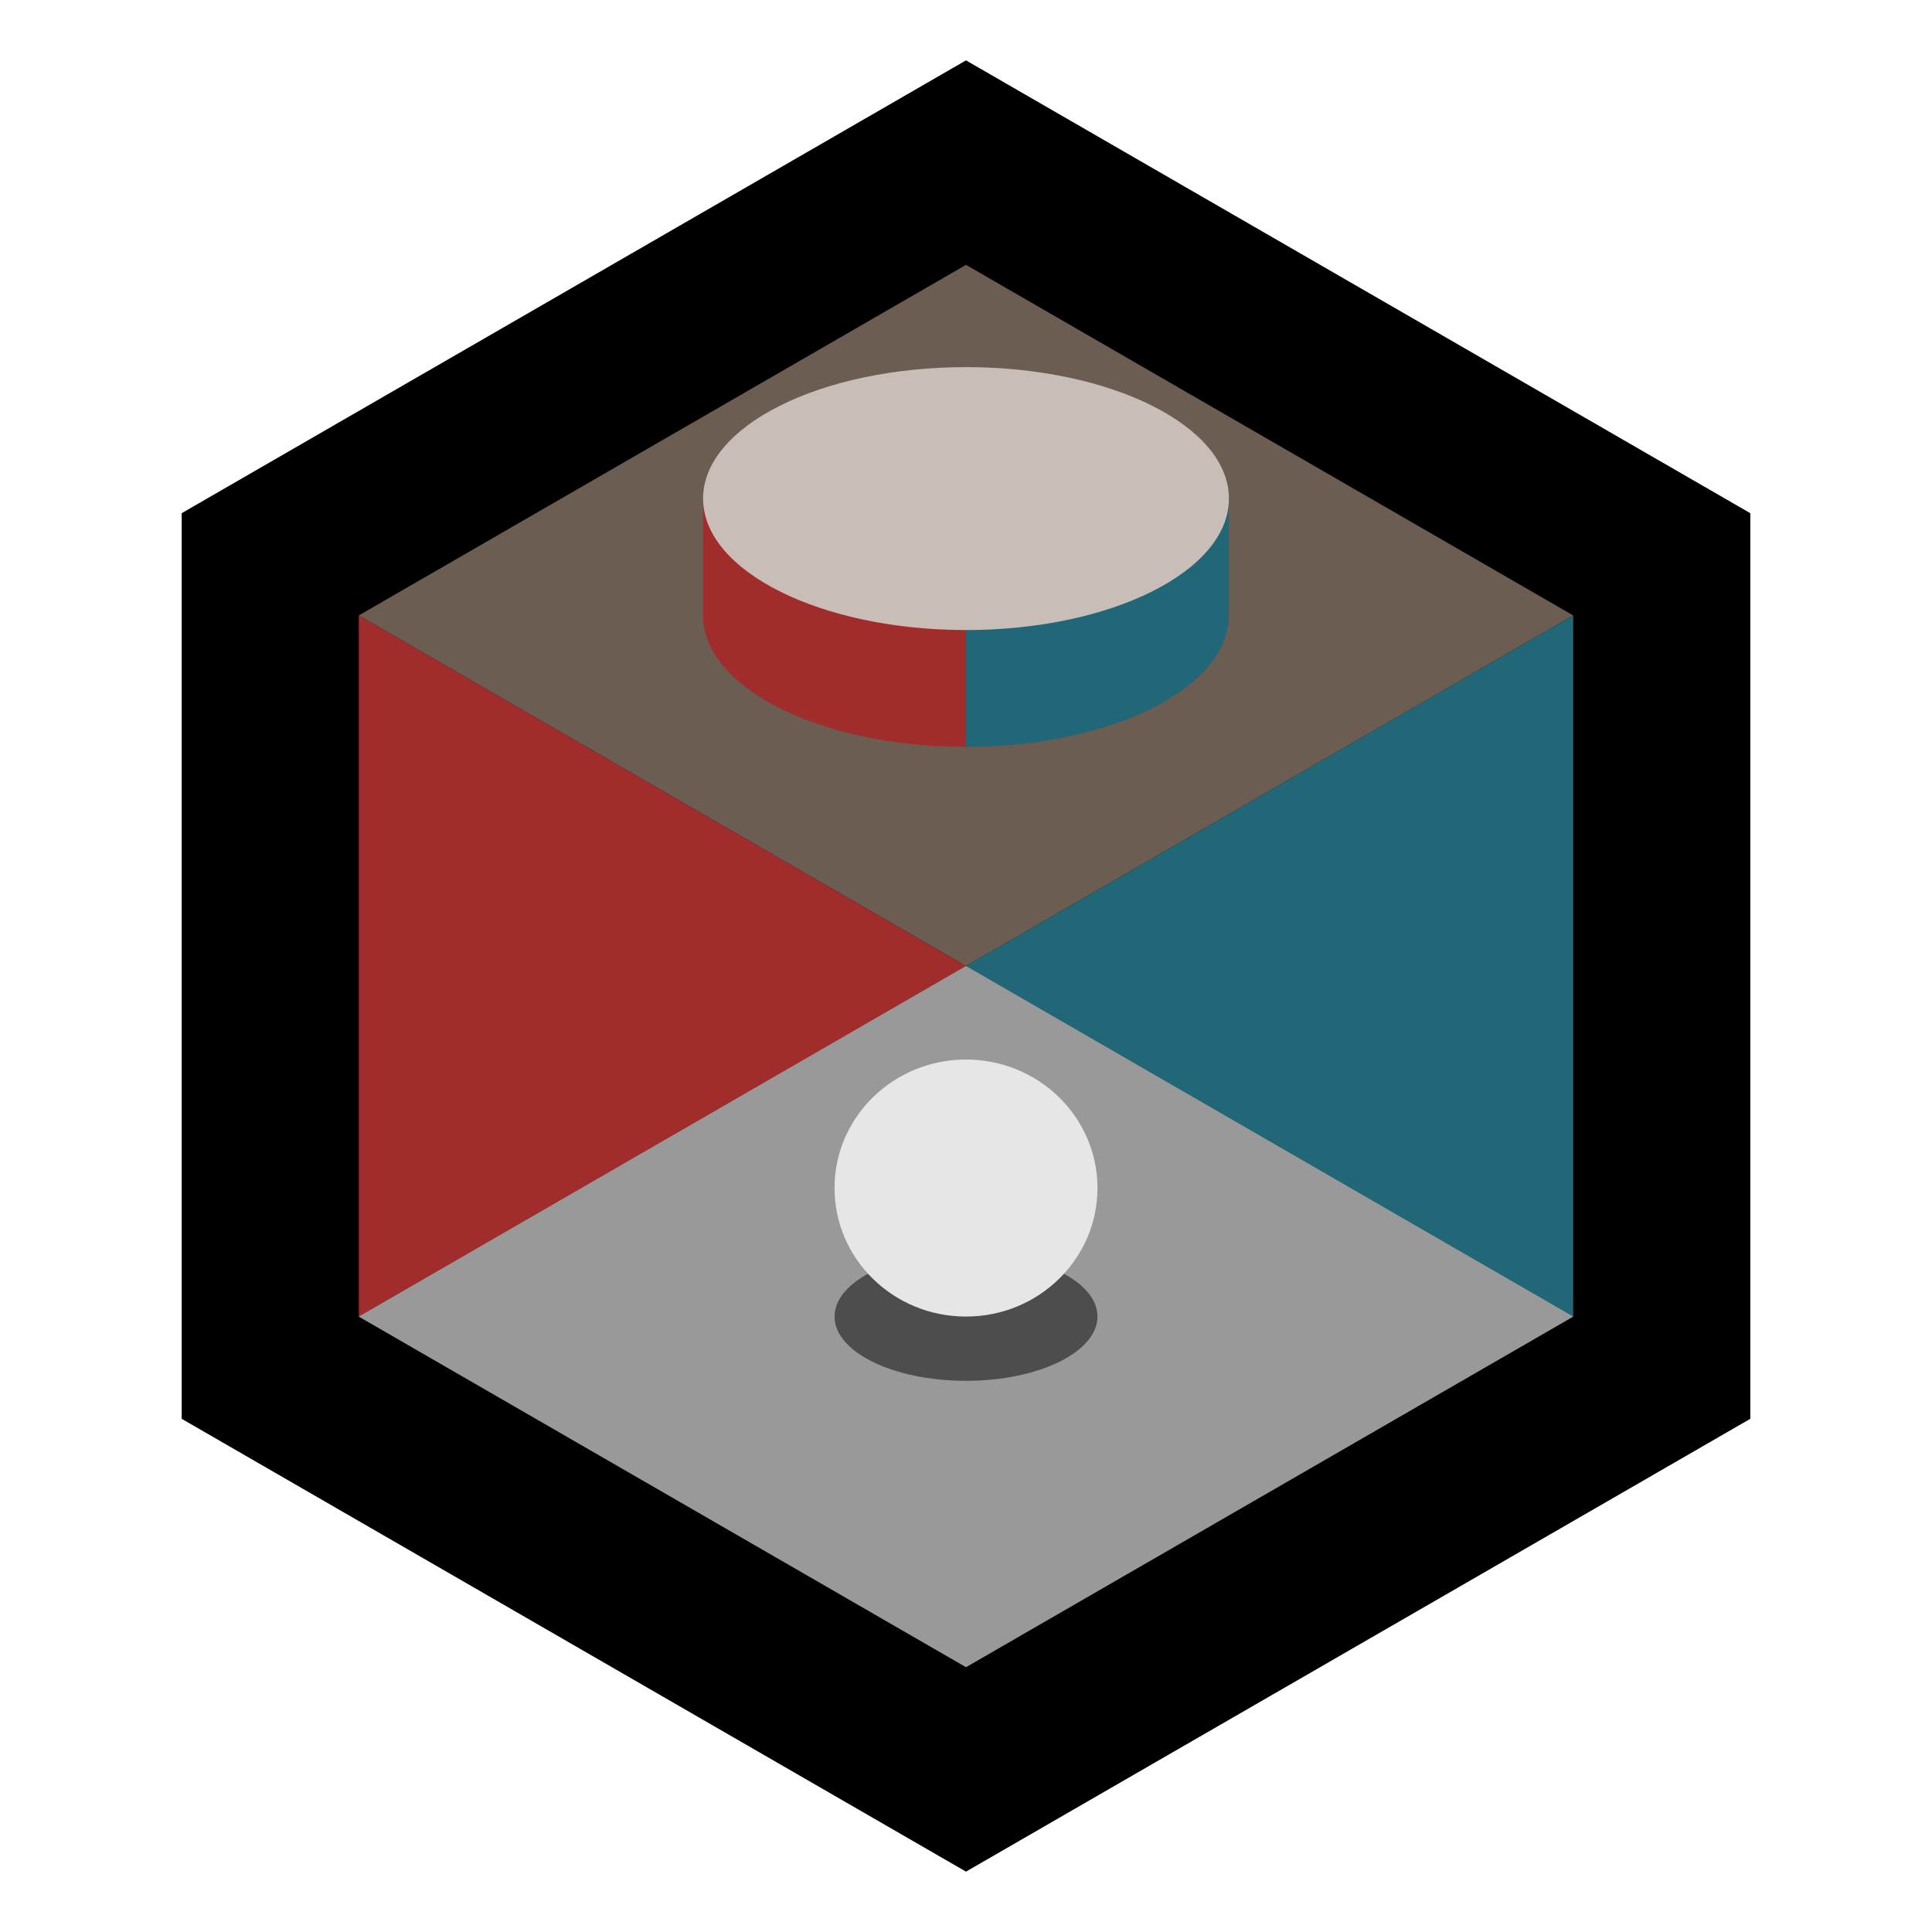
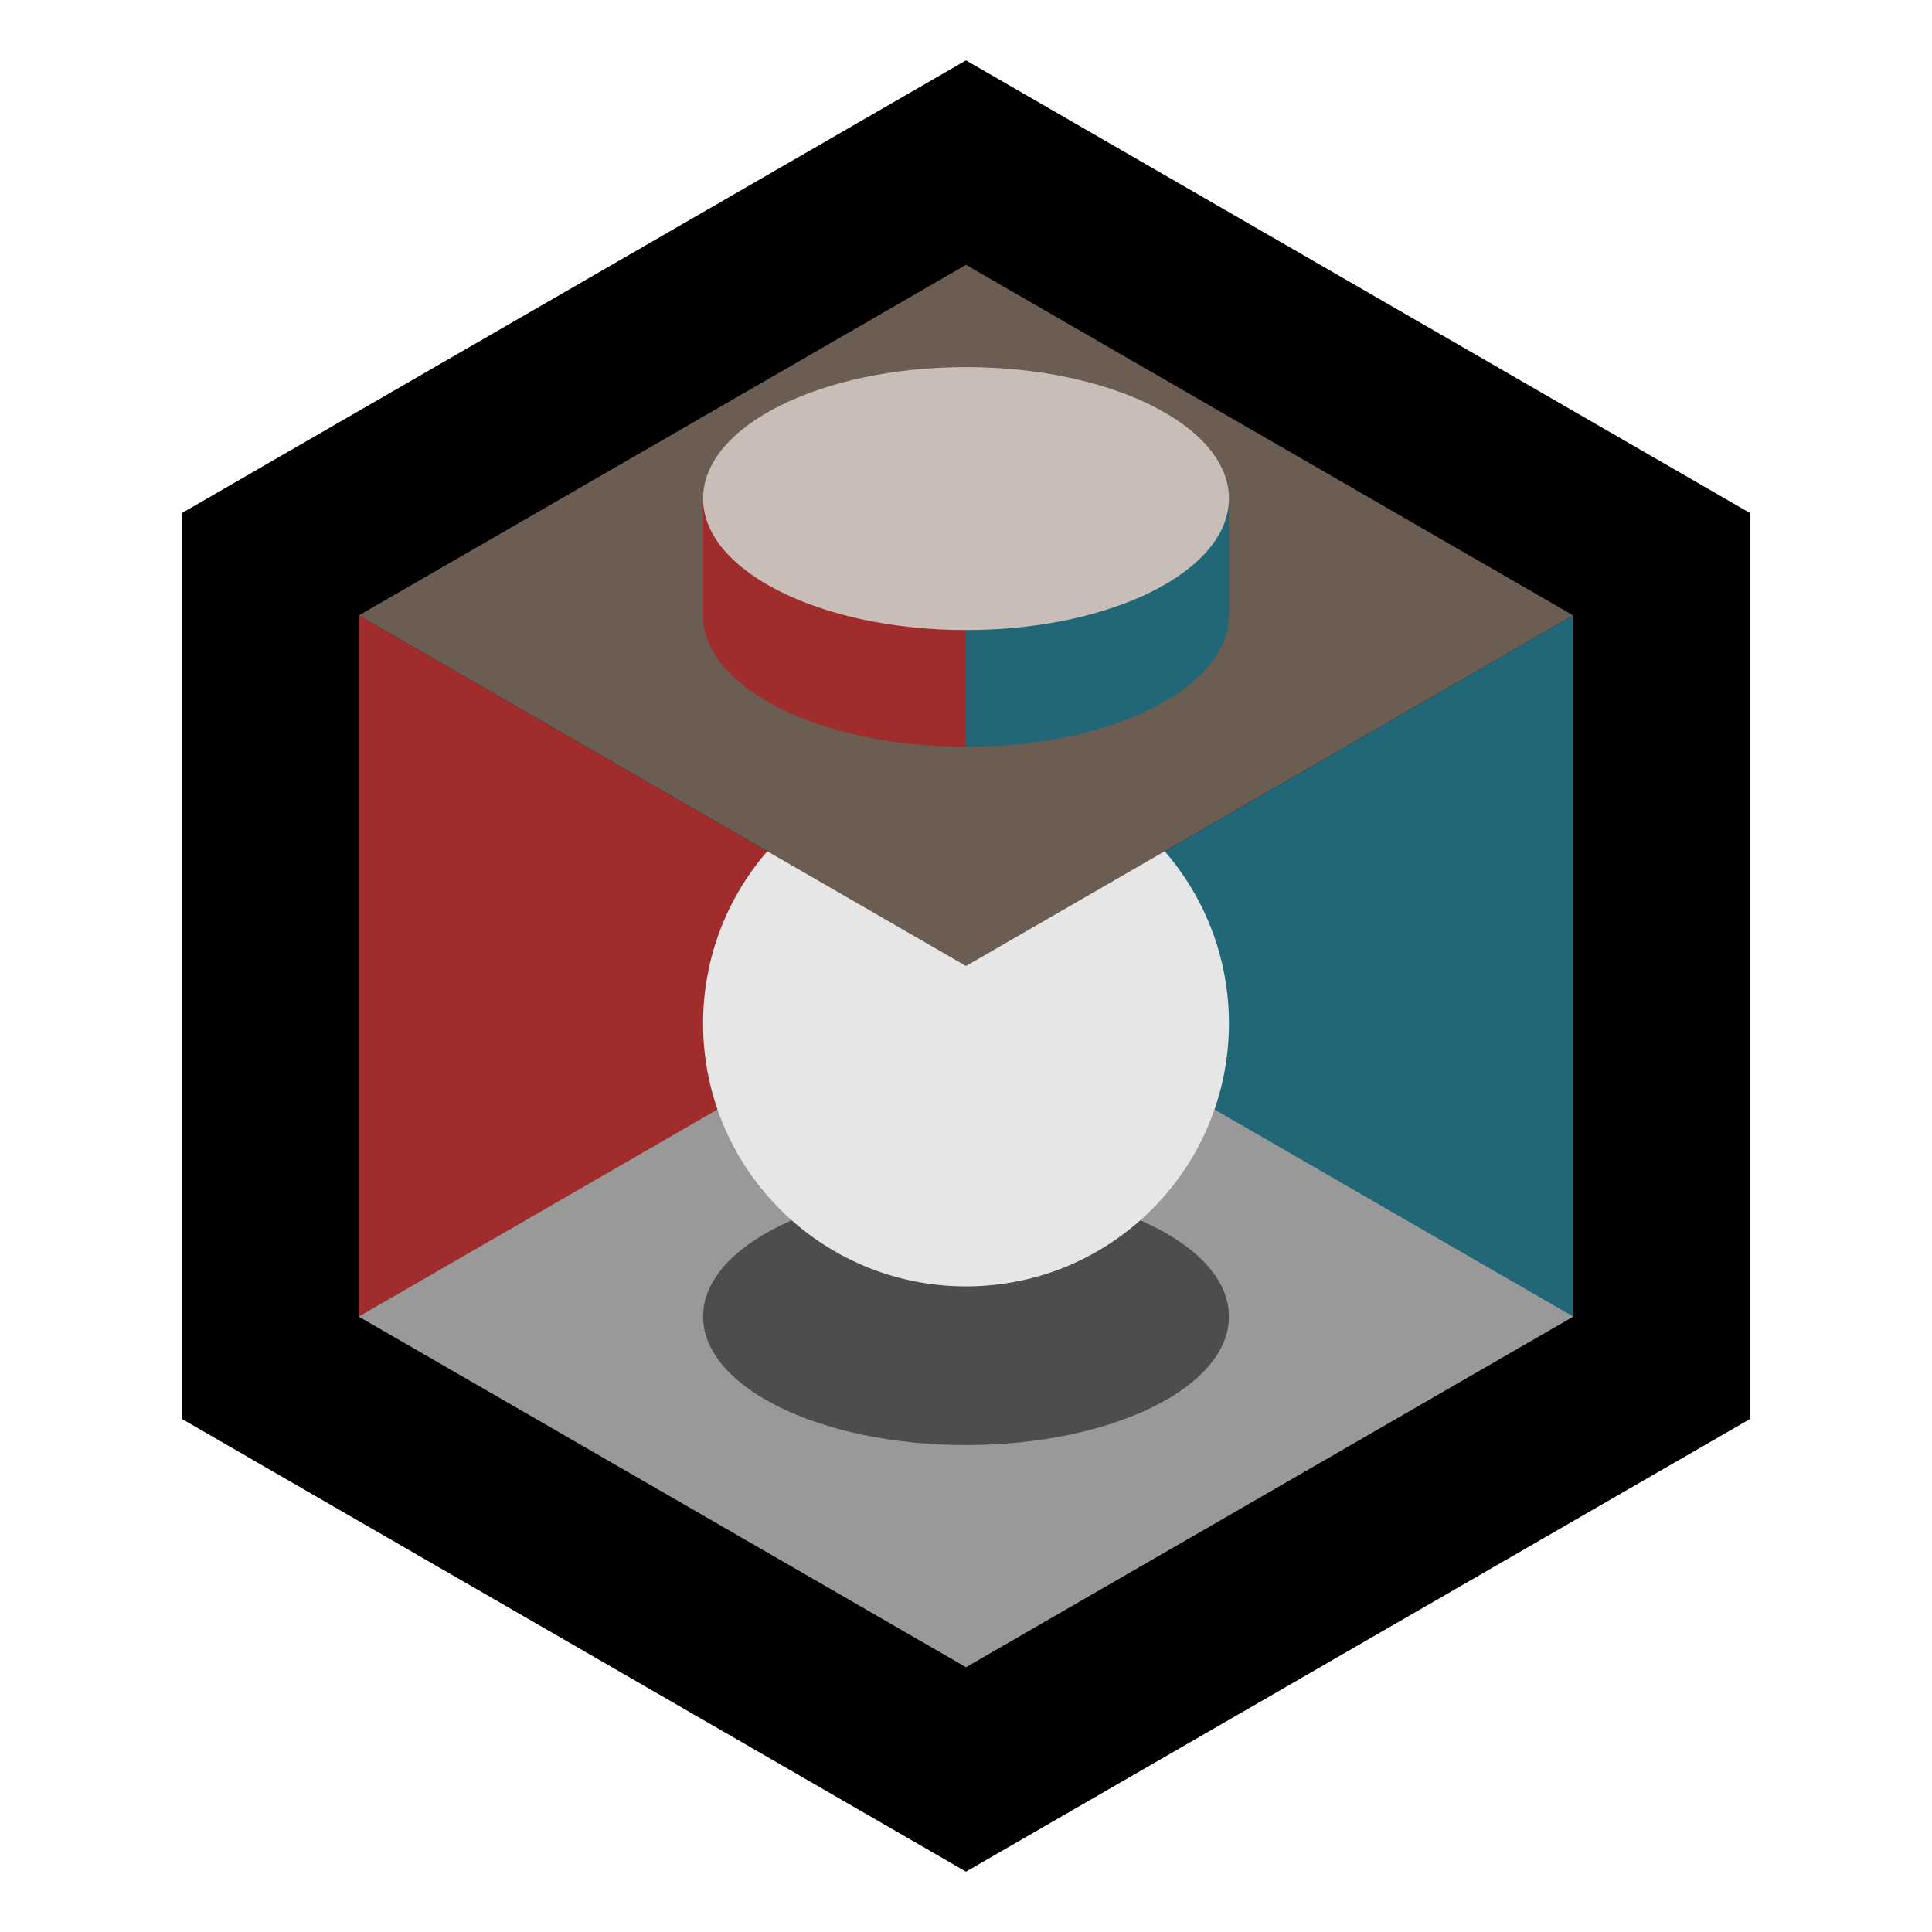
<svg xmlns="http://www.w3.org/2000/svg" width="1024" height="1024" viewBox="0 0 270.933 270.933" version="1.1" id="svg8">
  <defs id="defs2" />
  <g id="layer1" transform="translate(0,-161.5333)">
-     <g id="g2">
-       <path style="fill:#000000;fill-opacity:1;stroke-width:0.265" id="path3822" d="m 67.733,163.65 56.826,32.808 0,65.617 -56.826,32.808 -56.826,-32.808 2e-6,-65.617 z" transform="matrix(1.935484,0,0,1.935484,4.369903,-146.7419)" />
-       <path style="fill:#216778;fill-opacity:1;stroke-width:0.396" d="m 220.617,247.839 -85.15,49.161 v 98.323 l 85.15,-49.161 z" id="path3834" />
-       <path style="fill:#a02c2c;fill-opacity:1;stroke-width:0.396" d="M 135.467,297 50.317,247.839 v 98.323 l 85.15,49.161 z" id="path3837" />
-       <path style="fill:#999999;fill-opacity:1;stroke-width:0.396" d="m 135.467,297 -85.15,49.161 85.15,49.161 85.15,-49.161 z" id="path3824" />
-       <ellipse style="fill:#4d4d4d;stroke-width:1.372;stroke-linecap:round;stroke-linejoin:round" id="ellipse2" cx="135.467" cy="346.161" rx="18.435" ry="9.011" />
-       <ellipse style="fill:#e6e6e6;stroke-width:1.94;stroke-linecap:round;stroke-linejoin:round" id="path2" cx="135.467" cy="328.139" rx="18.436" ry="18.022" />
-       <path style="fill:#6c5d53;fill-opacity:1;stroke-width:0.396" d="m 135.467,198.677 -85.15,49.161 85.15,49.161 85.15,-49.161 z" id="path1" />
-       <path style="fill:#a02c2c;fill-opacity:1;stroke-width:0.512" d="m 135.467,229.403 a 36.871,18.435 0 0 0 -16.874,2.048 H 98.596 v 16.387 a 36.871,18.435 0 0 0 36.871,18.435 z" id="path3876" />
-       <path style="fill:#216778;fill-opacity:1;stroke-width:0.512" d="m 135.467,229.403 v 36.871 a 36.871,18.435 0 0 0 36.871,-18.435 v -16.387 h -20.056 a 36.871,18.435 0 0 0 -16.815,-2.048 z" id="ellipse3866" />
-       <ellipse style="fill:#c8beb7;fill-opacity:1;stroke-width:0.512" id="ellipse3868" cx="135.467" cy="231.452" rx="36.871" ry="18.435" />
-     </g>
+     <path style="fill:#000000;fill-opacity:1;stroke-width:0.265" id="path3822" d="m 67.733,163.65 56.826,32.808 0,65.617 -56.826,32.808 -56.826,-32.808 2e-6,-65.617 z" transform="matrix(1.935484,0,0,1.935484,4.369903,-146.7419)" />
+     <path style="fill:#216778;fill-opacity:1;stroke-width:0.396" d="m 220.617,247.839 -85.15,49.161 v 98.323 l 85.15,-49.161 z" id="path3834" />
+     <path style="fill:#a02c2c;fill-opacity:1;stroke-width:0.396" d="M 135.467,297 50.317,247.839 v 98.323 l 85.15,49.161 z" id="path3837" />
+     <path style="fill:#999999;fill-opacity:1;stroke-width:0.396" d="m 135.467,297 -85.15,49.161 85.15,49.161 85.15,-49.161 z" id="path3824" />
+     <ellipse style="fill:#4d4d4d;stroke-width:2.743;stroke-linecap:round;stroke-linejoin:round" id="ellipse2" cx="135.467" cy="346.161" rx="36.871" ry="18.022" />
+     <circle style="fill:#e6e6e6;stroke-width:3.924;stroke-linecap:round;stroke-linejoin:round" id="path2" cx="135.467" cy="305.057" r="36.871" />
+     <path style="fill:#6c5d53;fill-opacity:1;stroke-width:0.396" d="m 135.467,198.677 -85.15,49.161 85.15,49.161 85.15,-49.161 z" id="path1" />
+     <path style="fill:#a02c2c;fill-opacity:1;stroke-width:0.512" d="m 135.467,229.403 a 36.871,18.435 0 0 0 -16.874,2.048 H 98.596 v 16.387 a 36.871,18.435 0 0 0 36.871,18.435 z" id="path3876" />
+     <path style="fill:#216778;fill-opacity:1;stroke-width:0.512" d="m 135.467,229.403 v 36.871 a 36.871,18.435 0 0 0 36.871,-18.435 v -16.387 h -20.056 a 36.871,18.435 0 0 0 -16.815,-2.048 z" id="ellipse3866" />
+     <ellipse style="fill:#c8beb7;fill-opacity:1;stroke-width:0.512" id="ellipse3868" cx="135.467" cy="231.452" rx="36.871" ry="18.435" />
  </g>
</svg>
